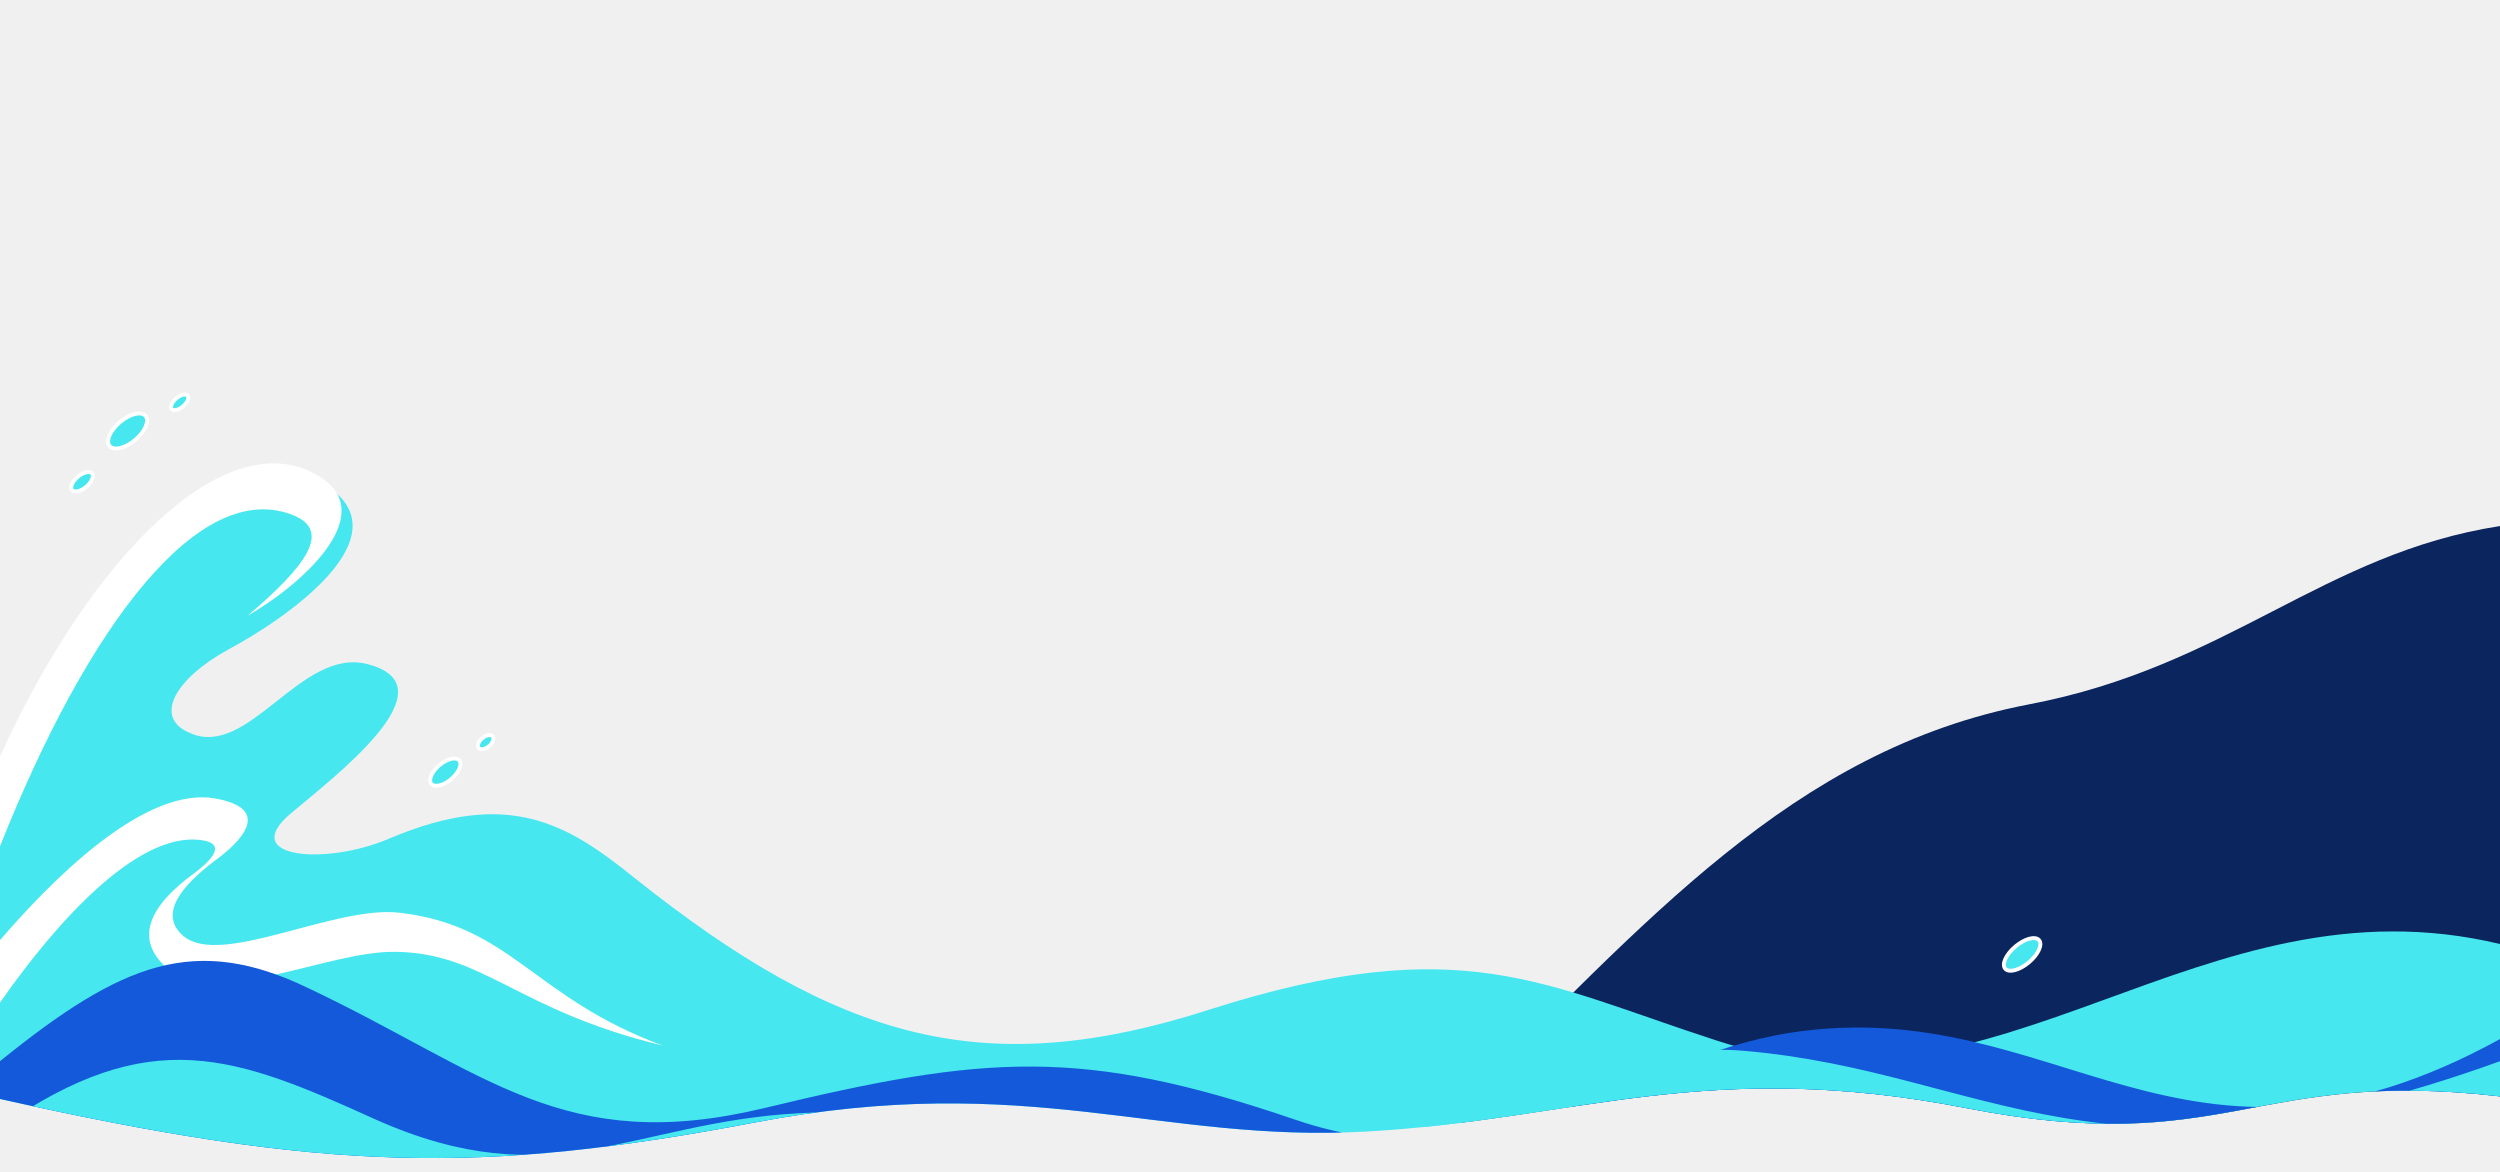
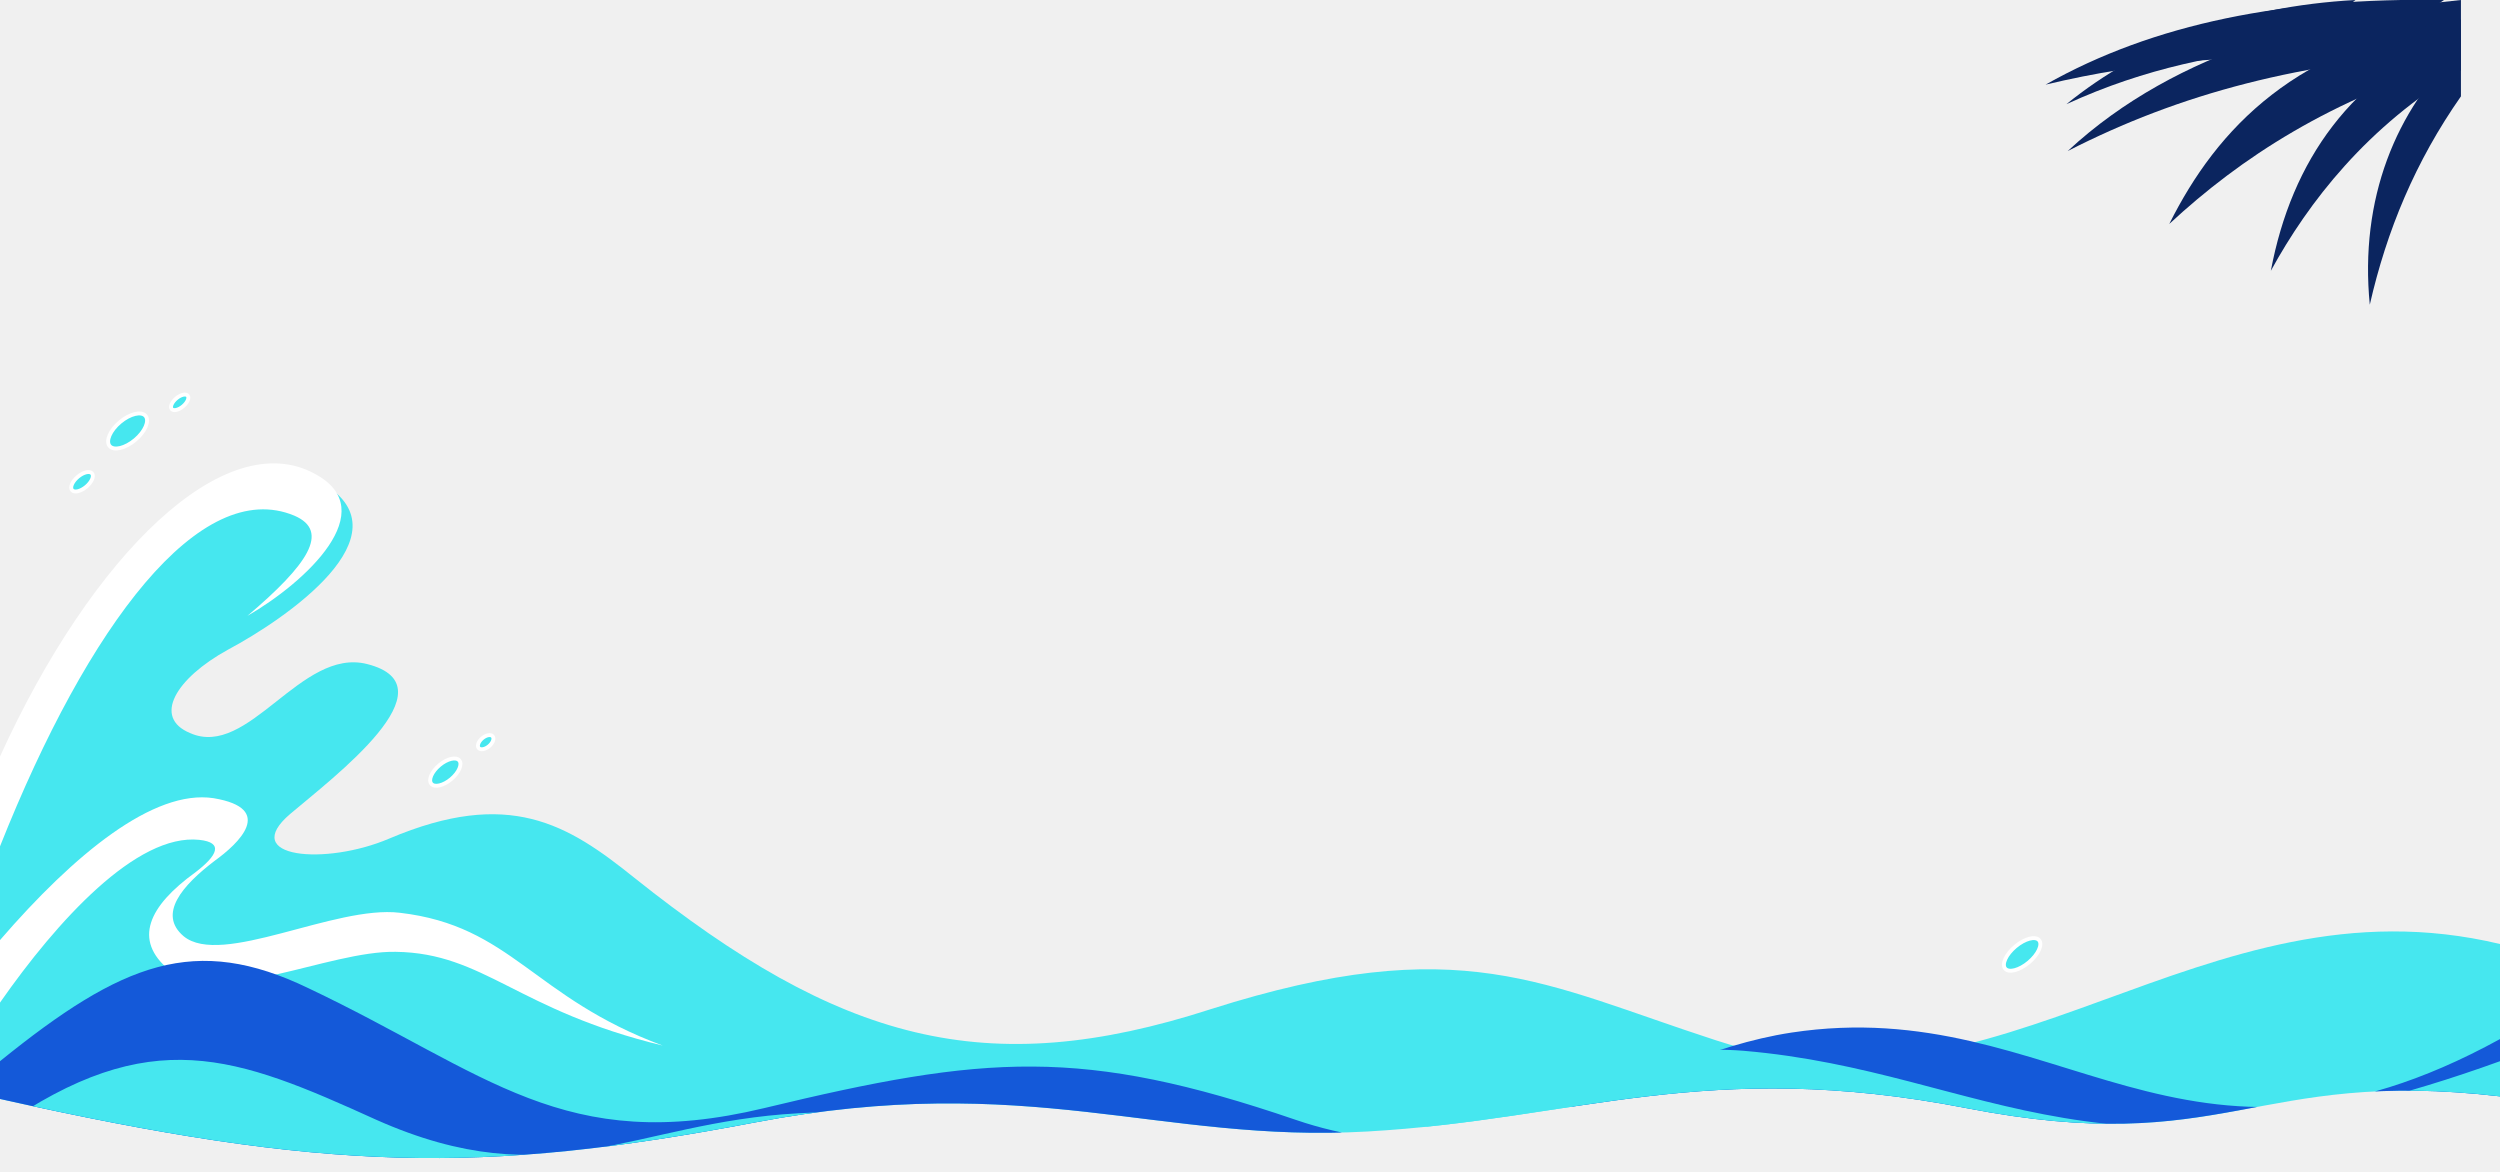
<svg xmlns="http://www.w3.org/2000/svg" viewBox="0 0 1920 900" preserveAspectRatio="none" fill="none">
  <defs>
    <clipPath id="water-edge">
      <path d="M0 0H1920V842C1730 820 1710 890 1510 851S1210 860 1050 869 790 822 580 862 250 900 0 844Z" />
    </clipPath>
  </defs>
+   <g transform="translate(-30 0)">
+     <g fill="#0b255f">
+       <path d="M1920 0c-100 10-217 37-302 116 86-44 179-69 302-76Z" />
+       <path d="M1920 15c-126 19-187 83-224 157 55-51 124-96 224-126Z" />
+       <path d="M1920 23c-84 35-130 100-146 185 29-53 74-111 146-154Z" />
+       <path d="M1920 37c-50 47-78 116-70 197 13-57 35-110 70-160Z" />
+       <path d="M1907 0c-122-2-223 18-306 65 75-18 156-25 236-18Z" />
+       <path d="M1839 0c-90 5-164 33-222 80 61-28 119-39 176-44Z" />
+     </g>
+   </g>
  <g clip-path="url(#water-edge)">
-     <path fill="#0B255F" d="M1120 850c143-140 256-274 438-309 153-29 226-116 362-137v496h-800Z" />
    <path fill="#46E7EF" d="M0 593c73-161 173-266 249-221 64 39-29 103-74 127-40 22-58 52-29 64 45 20 85-66 136-53 67 17-26 87-59 115-40 34 27 40 76 19 92-39 137-11 188 30 158 126 270 157 443 101 192-61 255-19 388 24 218 72 372-129 602-74v175H0Z" />
    <path fill="#FFF" d="M0 581c71-156 173-255 242-217 52 28-7 83-52 109 46-39 64-65 36-77C154 366 68 479 0 650Zm0 141c57-66 118-116 164-109 48 8 19 35 1 48-25 19-44 41-24 58 29 24 116-24 166-18 86 10 102 65 202 102-112-27-137-71-205-72-52-1-136 43-174 14-28-23-16-49 20-75 17-13 22-23 3-25C105 640 44 707 0 770Z" />
    <path fill="#1459D9" d="M0 815c94-76 150-98 237-56 137 65 196 129 350 92 170-41 244-47 408 9 155 53 256-48 381-67 205-31 300 139 544 5v102H0Z" />
    <path fill="#46E7EF" d="M0 866c116-81 181-55 289-6 135 60 197 2 324-5 129-8 239 46 355 37 151-12 245-95 371-85 189 16 274 119 581 8v45c-267 103-410 31-573 2-151-27-242 57-381 38H0Z" />
    <g fill="#46E7EF" stroke="#FFF" stroke-width="3">
      <ellipse cx="98" cy="331" rx="18" ry="9" transform="rotate(-40 98 331)" />
      <ellipse cx="138" cy="309" rx="8" ry="4" transform="rotate(-40 138 309)" />
      <ellipse cx="63" cy="370" rx="10" ry="5" transform="rotate(-40 63 370)" />
      <ellipse cx="342" cy="593" rx="14" ry="7" transform="rotate(-40 342 593)" />
      <ellipse cx="373" cy="570" rx="7" ry="4" transform="rotate(-40 373 570)" />
      <ellipse cx="1553" cy="733" rx="17" ry="8" transform="rotate(-40 1553 733)" />
    </g>
  </g>
</svg>
